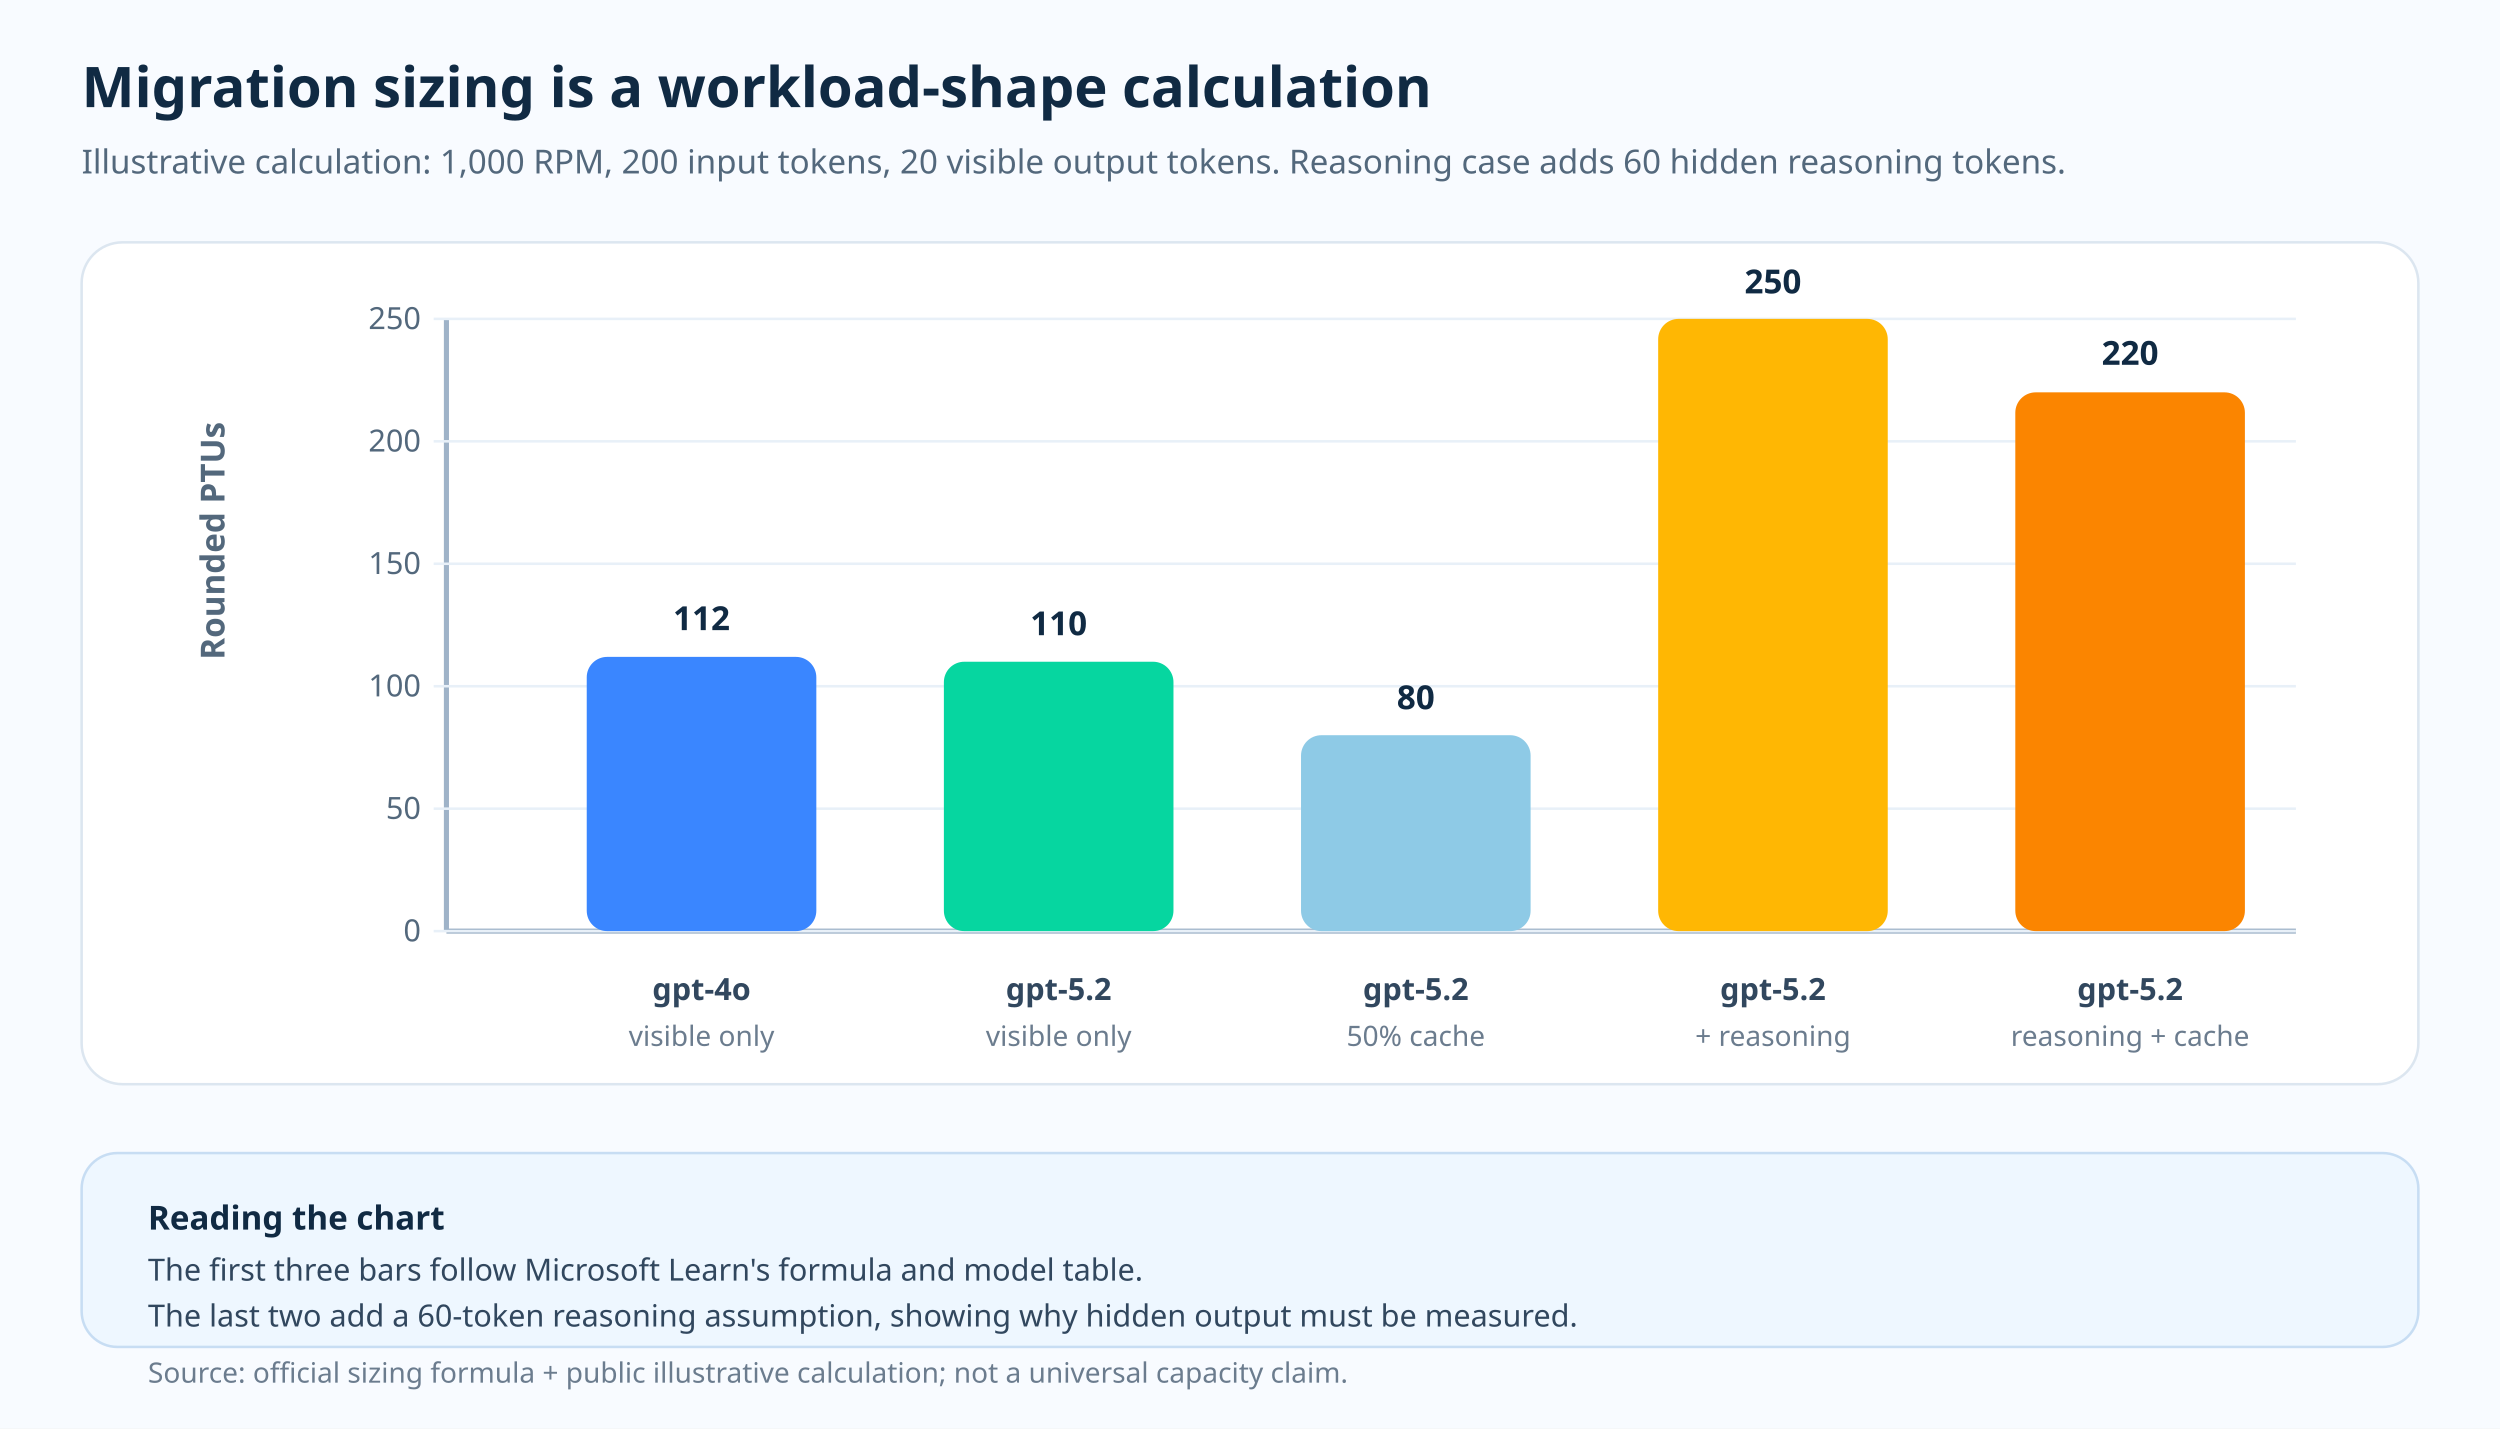
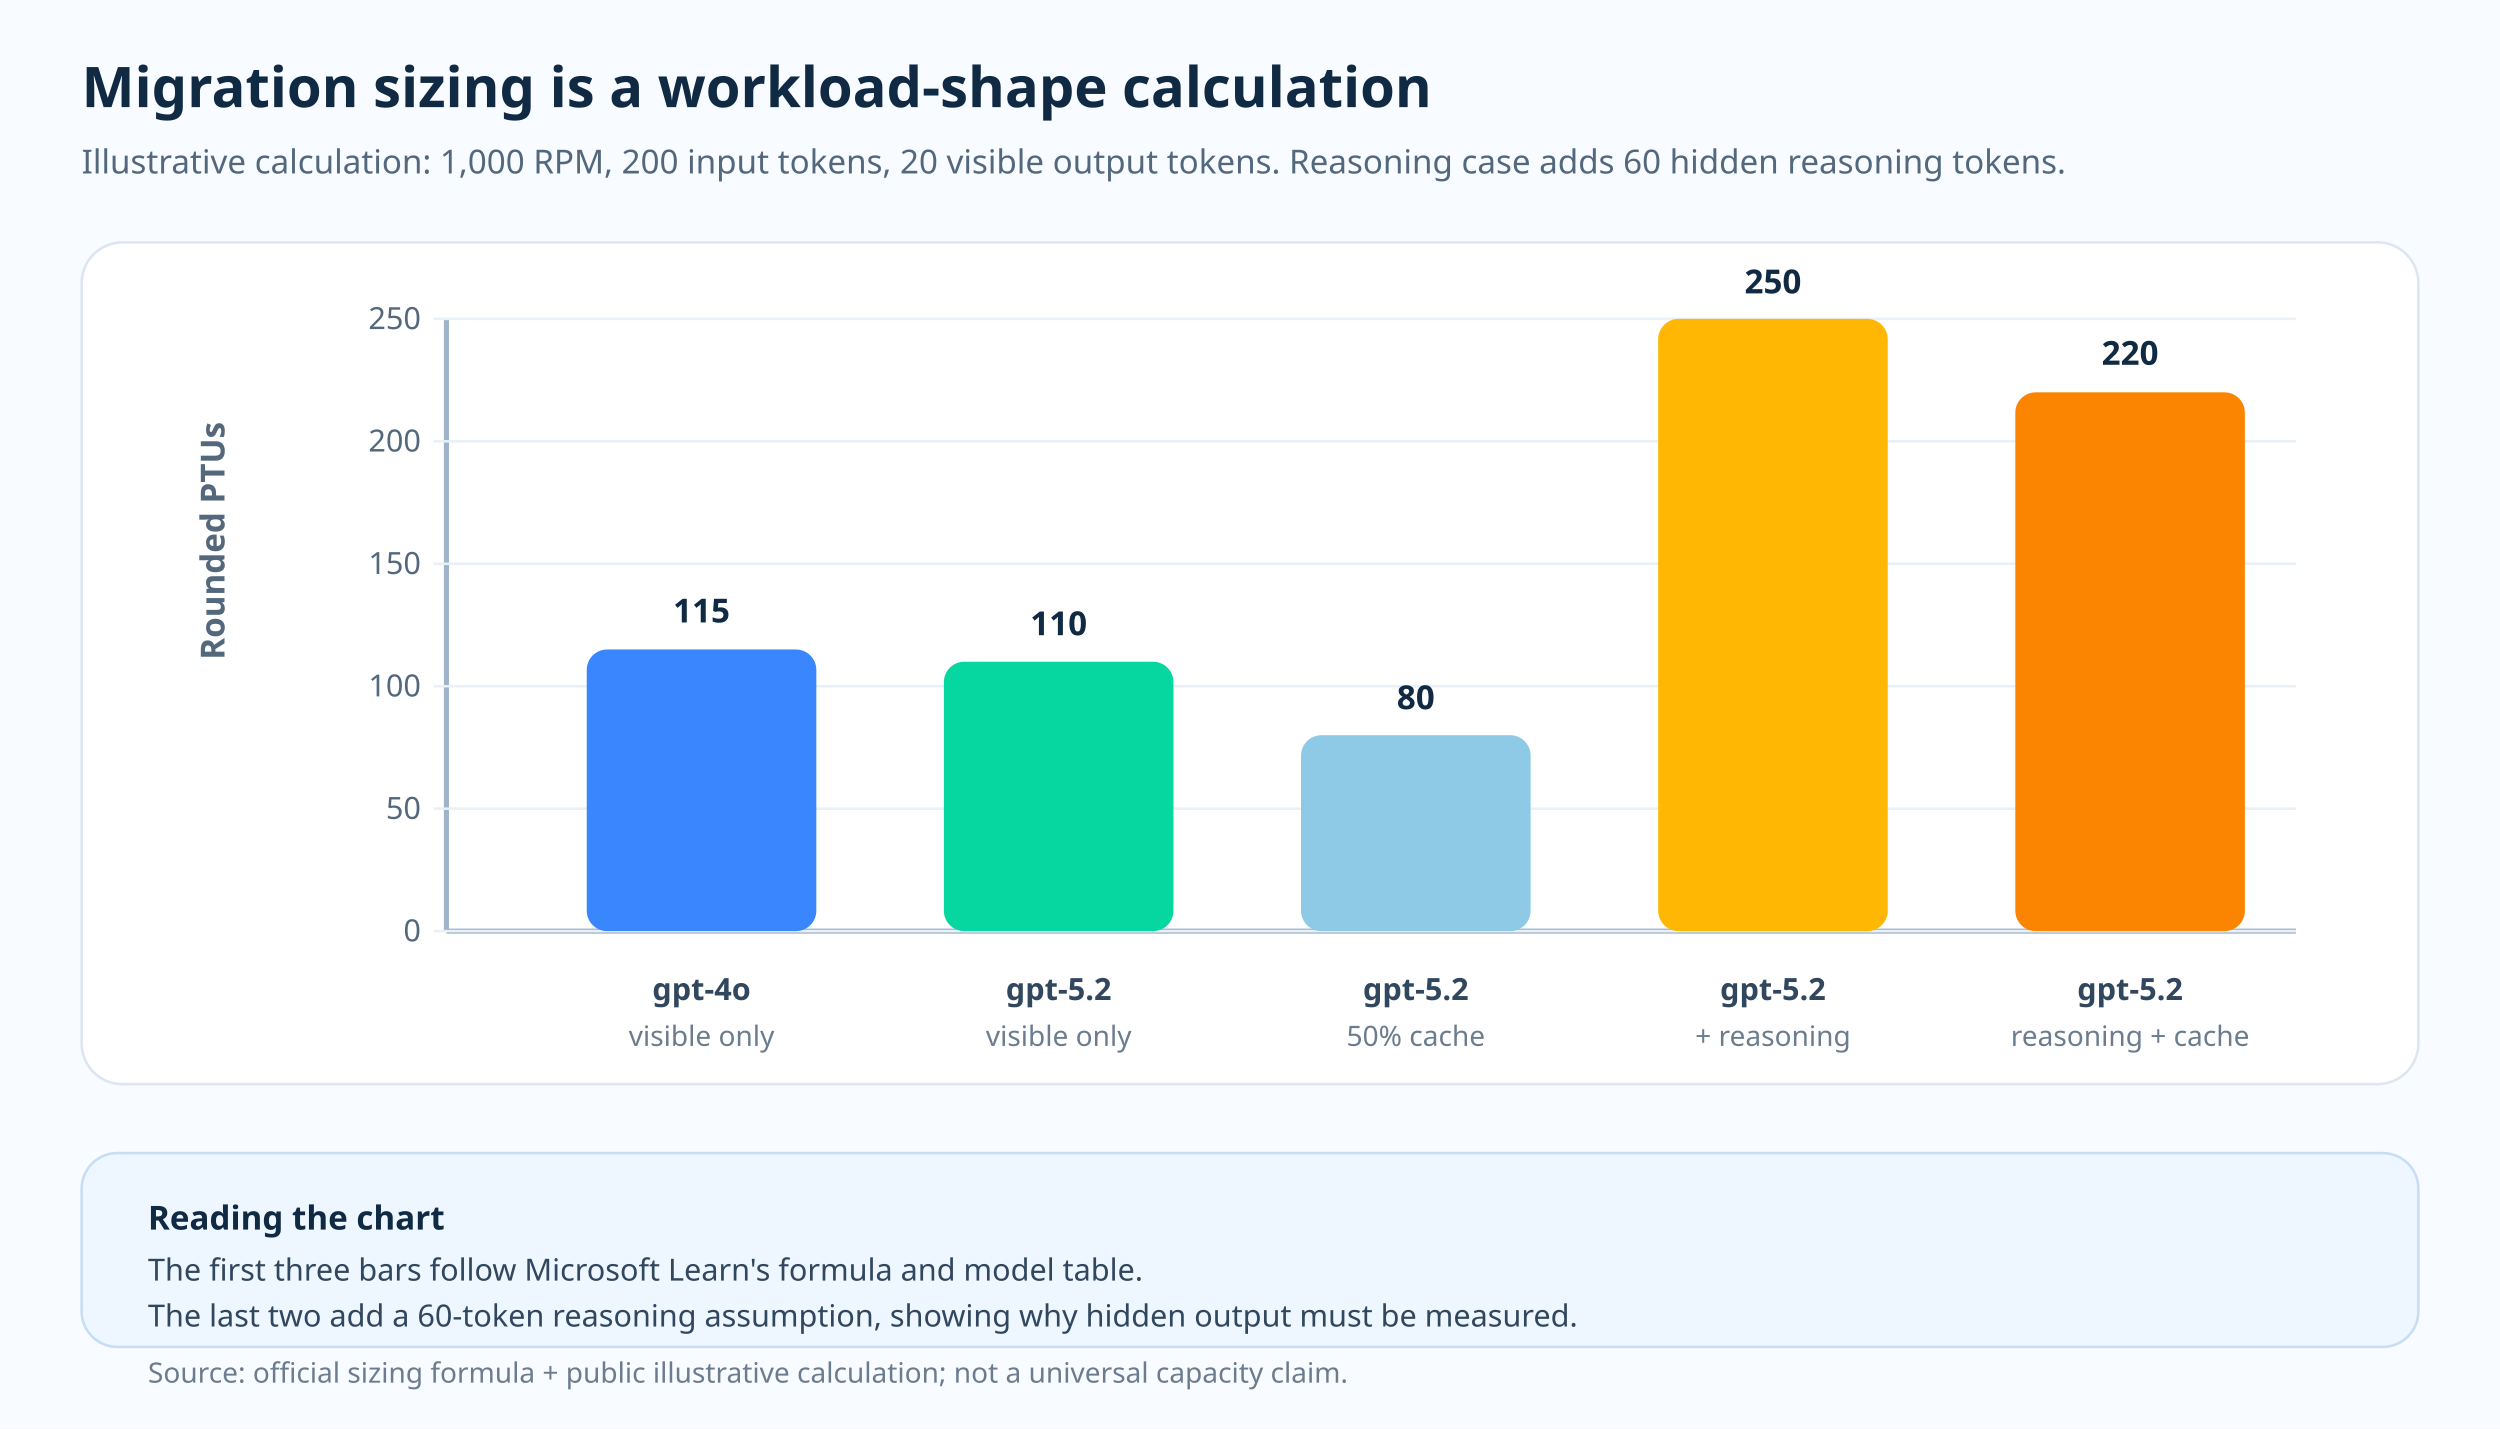
<svg xmlns="http://www.w3.org/2000/svg" role="img" aria-labelledby="title desc" viewBox="0 0 980 560">
  <rect width="980" height="560" fill="#f8fbff" />
  <text x="32" y="42" font-family="Segoe UI, system-ui, sans-serif" font-size="22" font-weight="700" fill="#102a43">Migration sizing is a workload-shape calculation</text>
  <text x="32" y="68" font-family="Segoe UI, system-ui, sans-serif" font-size="13" fill="#53687c">Illustrative calculation: 1,000 RPM, 200 input tokens, 20 visible output tokens. Reasoning case adds 60 hidden reasoning tokens.</text>
  <rect x="32" y="95" width="916" height="330" rx="16" fill="#fff" stroke="#dce6f0" />
  <line x1="175" y1="365" x2="900" y2="365" stroke="#9fb3c8" stroke-width="2" />
  <line x1="175" y1="125" x2="175" y2="365" stroke="#9fb3c8" stroke-width="2" />
  <g font-family="Segoe UI, system-ui, sans-serif" font-size="12" fill="#53687c" text-anchor="end">
    <line x1="170" y1="365" x2="900" y2="365" stroke="#e8f0f8" />
    <text x="165" y="369">0</text>
    <line x1="170" y1="317" x2="900" y2="317" stroke="#e8f0f8" />
    <text x="165" y="321">50</text>
    <line x1="170" y1="269" x2="900" y2="269" stroke="#e8f0f8" />
    <text x="165" y="273">100</text>
    <line x1="170" y1="221" x2="900" y2="221" stroke="#e8f0f8" />
    <text x="165" y="225">150</text>
    <line x1="170" y1="173" x2="900" y2="173" stroke="#e8f0f8" />
    <text x="165" y="177">200</text>
    <line x1="170" y1="125" x2="900" y2="125" stroke="#e8f0f8" />
    <text x="165" y="129">250</text>
  </g>
  <text x="88" y="212" transform="rotate(-90 88 212)" text-anchor="middle" font-family="Segoe UI, system-ui, sans-serif" font-size="13" font-weight="700" fill="#53687c">Rounded PTUs</text>
  <g font-family="Segoe UI, system-ui, sans-serif">
-     <rect x="230" y="257.5" width="90" height="107.5" rx="8" fill="#3a86ff" />
-     <text x="275" y="247" text-anchor="middle" font-size="13" font-weight="700" fill="#102a43">112</text>
+     <rect x="230" y="254.6" width="90" height="110.4" rx="8" fill="#3a86ff" />
+     <text x="275" y="244" text-anchor="middle" font-size="13" font-weight="700" fill="#102a43">115</text>
    <text x="275" y="392" text-anchor="middle" font-size="12" font-weight="700" fill="#31475e">gpt-4o</text>
    <text x="275" y="410" text-anchor="middle" font-size="11" fill="#6b7c8e">visible only</text>
    <rect x="370" y="259.4" width="90" height="105.6" rx="8" fill="#06d6a0" />
    <text x="415" y="249" text-anchor="middle" font-size="13" font-weight="700" fill="#102a43">110</text>
    <text x="415" y="392" text-anchor="middle" font-size="12" font-weight="700" fill="#31475e">gpt-5.2</text>
    <text x="415" y="410" text-anchor="middle" font-size="11" fill="#6b7c8e">visible only</text>
    <rect x="510" y="288.2" width="90" height="76.8" rx="8" fill="#8ecae6" />
    <text x="555" y="278" text-anchor="middle" font-size="13" font-weight="700" fill="#102a43">80</text>
    <text x="555" y="392" text-anchor="middle" font-size="12" font-weight="700" fill="#31475e">gpt-5.2</text>
    <text x="555" y="410" text-anchor="middle" font-size="11" fill="#6b7c8e">50% cache</text>
    <rect x="650" y="125" width="90" height="240" rx="8" fill="#ffb703" />
    <text x="695" y="115" text-anchor="middle" font-size="13" font-weight="700" fill="#102a43">250</text>
    <text x="695" y="392" text-anchor="middle" font-size="12" font-weight="700" fill="#31475e">gpt-5.2</text>
    <text x="695" y="410" text-anchor="middle" font-size="11" fill="#6b7c8e">+ reasoning</text>
    <rect x="790" y="153.8" width="90" height="211.2" rx="8" fill="#fb8500" />
    <text x="835" y="143" text-anchor="middle" font-size="13" font-weight="700" fill="#102a43">220</text>
    <text x="835" y="392" text-anchor="middle" font-size="12" font-weight="700" fill="#31475e">gpt-5.2</text>
    <text x="835" y="410" text-anchor="middle" font-size="11" fill="#6b7c8e">reasoning + cache</text>
  </g>
  <rect x="32" y="452" width="916" height="76" rx="14" fill="#eef7ff" stroke="#c7ddf3" />
  <text x="58" y="482" font-family="Segoe UI, system-ui, sans-serif" font-size="13" font-weight="700" fill="#102a43">Reading the chart</text>
  <text x="58" y="502" font-family="Segoe UI, system-ui, sans-serif" font-size="12" fill="#31475e">The first three bars follow Microsoft Learn's formula and model table.</text>
  <text x="58" y="520" font-family="Segoe UI, system-ui, sans-serif" font-size="12" fill="#31475e">The last two add a 60-token reasoning assumption, showing why hidden output must be measured.</text>
  <text x="58" y="542" font-family="Segoe UI, system-ui, sans-serif" font-size="11" fill="#6b7c8e">Source: official sizing formula + public illustrative calculation; not a universal capacity claim.</text>
</svg>
